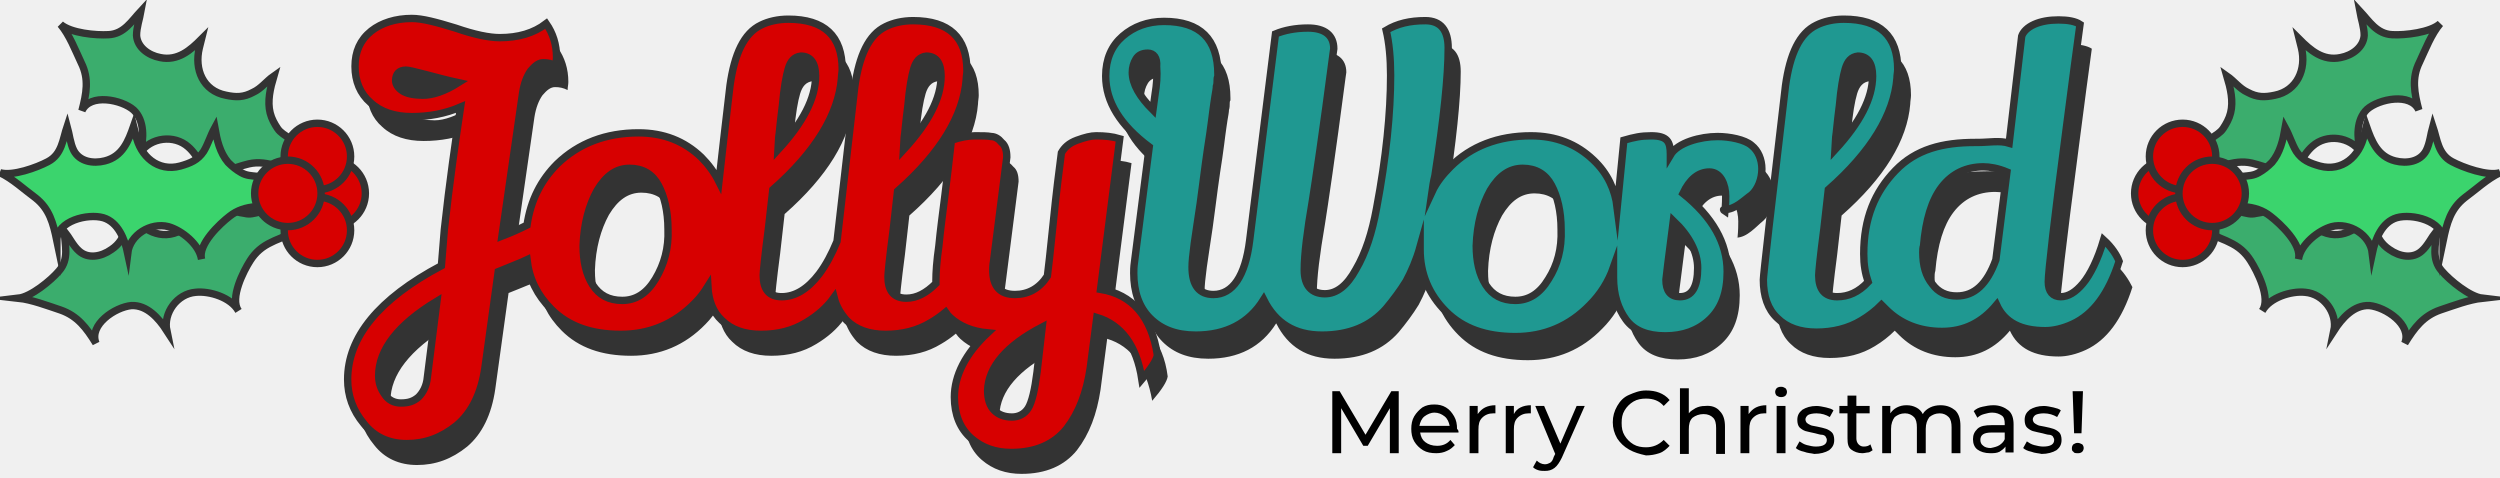
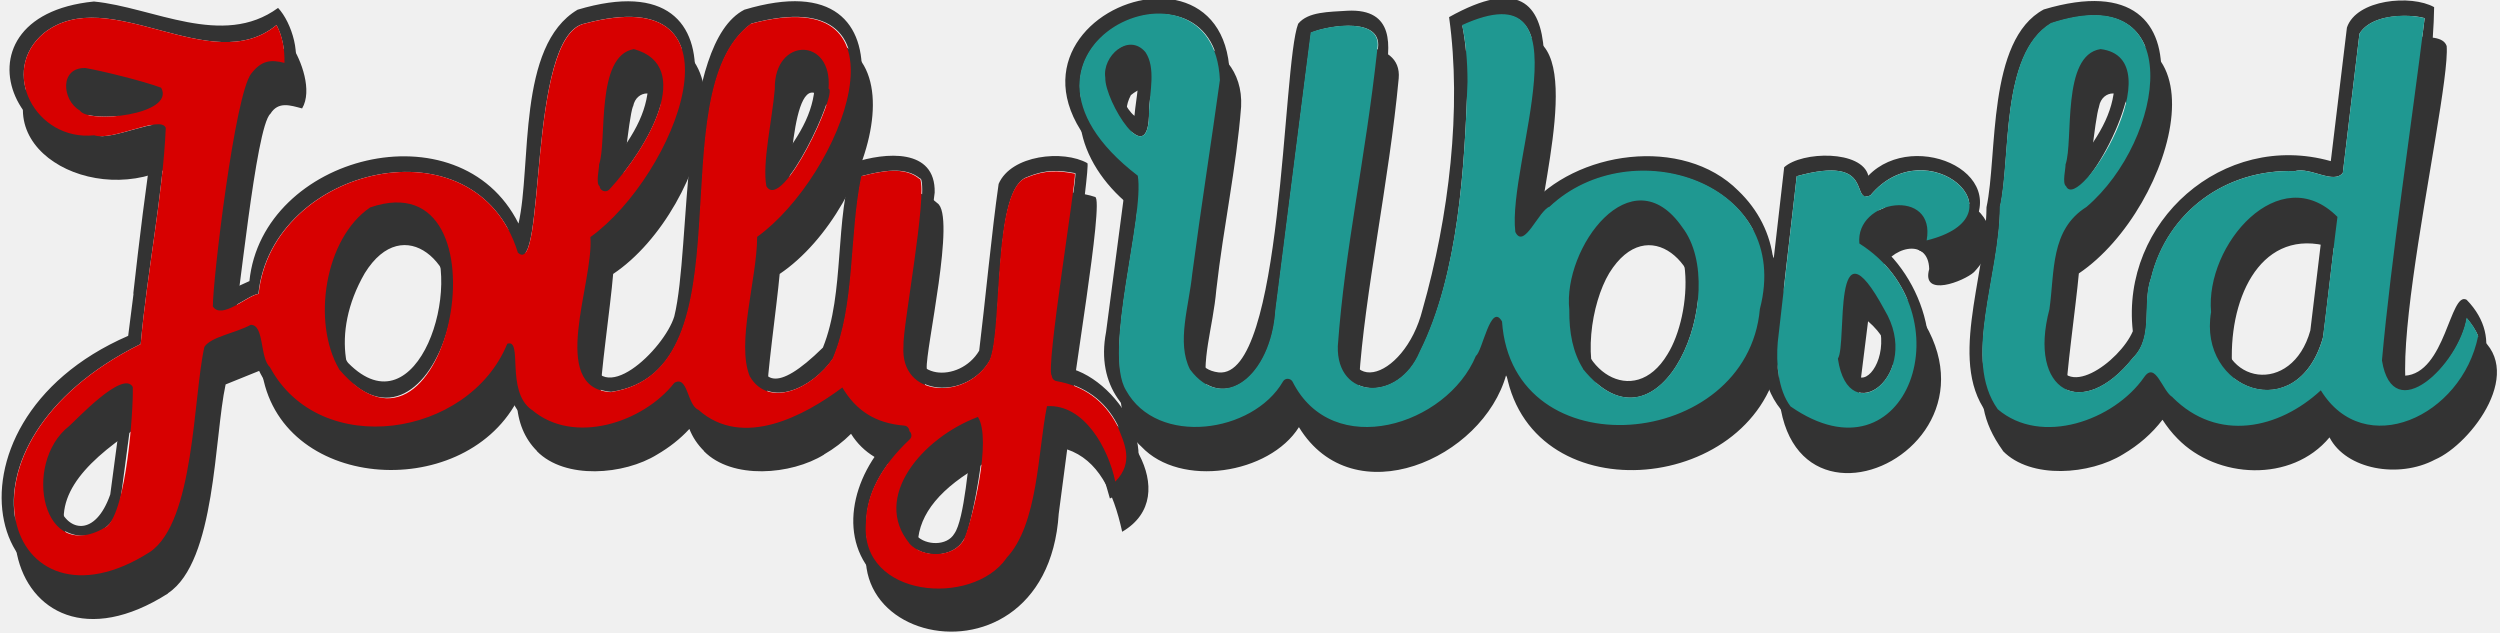
- <svg xmlns="http://www.w3.org/2000/svg" version="1.1" id="Layer_1" x="0" y="0" viewBox="0 0 338.7 64.7" style="enable-background:new 0 0 338.7 64.7" xml:space="preserve">
-   <style>.st0{fill:#333}.st1{fill:#d70000}.st1,.st3,.st4{stroke:#333;stroke-miterlimit:10}.st3{fill:#3bad6d}.st4{fill:#3bd46d}</style>
-   <path class="st0" d="m150.7 42.5 2.6-20.4c-1-.3-2-.4-3.2-.4-.7 0-1.5.2-2.6.6-1.1.4-1.7 1-2.1 1.7-.3 2.3-.7 5.4-1.1 9.4-.4 4-.7 6.5-.8 7.3-1.1 1.7-2.6 2.5-4.4 2.5-2 0-3-1.1-3-3.3 0-.2 0-.6.1-1.2l1.8-14.1c0-.9-.2-1.6-.7-2-.4-.5-.9-.8-1.4-.8-.5-.1-1.2-.1-2.2-.1-1 0-2 .2-3.2.6-.3 2.7-.6 5.2-.9 7.6-.3 2.4-.6 4.6-.8 6.7-.3 2.1-.4 3.6-.4 4.7v.4c-1.3 1.3-2.6 2-4 2-1.7 0-2.5-1-2.5-2.9 0-.4.2-2.5.7-6.3.2-1.7.4-3.5.6-5.3 5.8-5.1 8.9-10.2 9.3-15.1 0-.4.1-.8.1-1.2 0-4.5-2.4-6.8-7.3-6.8-1.4 0-2.7.3-3.7.8-2.3 1.1-3.6 3.9-4.2 8.2-1.1 9.5-1.9 16.5-2.4 20.9-.7 1.7-1.5 3.2-2.4 4.4-1.6 2.1-3.3 3.1-5.1 3.1-1.7 0-2.5-1-2.5-2.9 0-.4.2-2.5.7-6.3.2-1.7.4-3.5.6-5.3 5.8-5.1 8.9-10.2 9.3-15.1 0-.4.1-.8.1-1.2 0-4.5-2.4-6.8-7.3-6.8-1.4 0-2.7.3-3.7.8-2.3 1.1-3.6 3.9-4.2 8.2-.6 5.1-1.1 9.4-1.5 13-.6-1.2-1.4-2.3-2.4-3.3-2.3-2.2-5.1-3.3-8.5-3.3-4.4 0-8.1 1.4-11 4.2-2.2 2.2-3.6 4.9-4.1 8.3-1 .5-2.1 1-3.4 1.5l2.8-19.4c.2-1.3.6-2.3 1.1-3 .6-.7 1.1-1.1 1.7-1.1.6 0 1.1.1 1.7.4 0-.4.1-.7.1-1.1 0-1.8-.5-3.3-1.4-4.6-1.7 1.3-3.8 1.9-6.3 1.9-1.4 0-3.4-.4-6-1.3-2.6-.8-4.5-1.3-5.9-1.3-2.2 0-4.1.6-5.5 1.7-1.5 1.2-2.2 2.8-2.2 4.8s.7 3.7 2.1 4.9c1.4 1.3 3.3 1.9 5.6 1.9s4.5-.4 6.6-1.3c-.7 4.7-1.5 10.2-2.2 16.6l-.6 4.5c-8.5 4.5-12.7 9.7-12.7 15.4 0 2.2.7 4.2 2.2 6 1.4 1.8 3.4 2.7 5.8 2.7 2.5 0 4.7-.8 6.8-2.5 2-1.7 3.3-4.3 3.8-7.8l1.8-13c.7-.3 1.8-.7 3.2-1.3.2-.1.5-.2.7-.3.3 2.6 1.4 4.8 3.3 6.7 2.3 2.3 5.4 3.4 9.4 3.4 3.9 0 7.3-1.4 10.1-4.3.7-.7 1.2-1.4 1.7-2.2.1 1.9.7 3.5 1.9 4.6 1.3 1.3 3.1 1.9 5.3 1.9 2.3 0 4.3-.5 6.1-1.6 1.5-.9 2.8-2 3.8-3.4.3 1.2.9 2.2 1.7 3.1 1.3 1.3 3.1 1.9 5.3 1.9 2.3 0 4.3-.5 6.1-1.6.7-.4 1.4-.9 2-1.4.2.3.4.5.6.7 1.3 1.2 3 1.9 5.1 2.1-3 2.8-4.5 5.8-4.5 8.7 0 2.4.8 4.3 2.3 5.6 1.5 1.3 3.3 1.9 5.4 1.9 3.3 0 5.8-1.1 7.5-3.2 1.7-2.2 2.7-4.9 3.2-8.2l.9-6.9c3.3 1 5.3 3.8 6.1 8.4 1.3-1.5 2-2.6 2.1-3.3-.6-4.8-3.2-7.7-7.5-8.5zM124.1 22c.1-.6.2-2 .5-4.3.2-2.3.5-4 .8-5 .3-1 .8-1.6 1.7-1.7 1.3 0 2 .9 2 2.7 0 3-1.7 6.3-5.1 10l.1-1.7zm-17 0c.1-.6.2-2 .5-4.3.2-2.3.5-4 .8-5s.8-1.6 1.7-1.7c1.3 0 2 .9 2 2.7 0 3-1.7 6.3-5.1 10l.1-1.7zm-48.2-5.7c-1.2 0-2.2-.2-2.8-.6-.6-.4-.9-.9-.9-1.4 0-.9.5-1.4 1.4-1.4.3 0 1.2.2 2.7.6 1.5.4 3 .8 4.4 1.1-1.9 1.1-3.5 1.7-4.8 1.7zm.6 38.2c-.1 1.2-.6 2.1-1.2 2.7-.7.6-1.4.8-2.4.8-.9 0-1.7-.4-2.2-1.2-.5-.7-.8-1.5-.8-2.5 0-3.5 2.6-6.9 7.9-10.1l-1.3 10.3zm30.9-13.4c-1.2 2-2.7 2.9-4.5 2.9s-3.1-.7-4-2.1c-.9-1.4-1.3-3.2-1.3-5.3.1-3 .8-5.5 1.9-7.5 1.2-2 2.6-3 4.4-3 1.8 0 3.1.8 3.9 2.3.8 1.5 1.3 3.5 1.3 6 .1 2.5-.5 4.8-1.7 6.7zm51.7 12.6c-.3 2.4-.7 4.1-1.2 4.9-.5.8-1.3 1.2-2.2 1.2-1 0-1.8-.3-2.4-.9-.6-.6-.9-1.5-.9-2.7.1-3.2 2.6-6.1 7.4-8.6l-.7 6.1z" />
-   <path class="st0" d="M235.2 32.2c1.5 0 2.7-1.5 3.7-2.3.9-.8 1.4-2.4 1.4-3.6 0-1.3-.5-2.5-1.4-3.3-.9-.8-3-1.3-4.6-1.3-2.3 0-5.4.7-6.4 2.5v-.1c0-1.7-.4-2.5-2.6-2.5-1.4 0-2.3.2-3.7.6l-.9 9.1c-.3-2.4-1.3-4.6-3.2-6.4-2.3-2.2-5.1-3.3-8.4-3.3-4.4 0-8.1 1.4-10.9 4.2-1 1-1.9 2.1-2.5 3.4.1-.7.2-1.4.4-2.2 1.2-7.8 1.8-13.5 1.8-17.3 0-2.4-1-3.7-3.1-3.7s-3.8.4-5.3 1.3c.4 1.7.6 3.8.6 6.1 0 5.1-.6 11.1-1.9 18-.6 3.3-1.5 6.1-2.8 8.3-1.2 2.2-2.6 3.3-4.2 3.3-1.8 0-2.8-1.1-2.8-3.2 0-2.2.4-5.3 1.1-9.4.4-2.5 1.4-9.2 2.8-19.9l.1-.7c0-1.8-1.2-2.8-3.5-2.8-1.7 0-3.2.3-4.4.8l-3.5 28c-.6 4.8-2.3 7.3-4.9 7.3-1.9 0-2.9-1.2-2.9-3.7 0-.7.1-1.7.3-3.2.2-1.5.5-3.3.8-5.4s.5-3.9.7-5.3c.2-1.5.4-2.8.6-4.1.2-1.3.3-2.3.4-3 .1-.8.2-1.4.3-2.1.1-.6.2-1.1.2-1.4.1-.3.1-.6.1-.8 0-.2 0-.4.1-.5v-.3c0-4.8-2.4-7.2-7.3-7.2-2.2 0-4.1.7-5.6 2s-2.3 3.1-2.3 5.4c0 3.5 2 6.7 5.9 9.6l-2 15.6c-.1.7-.1 1.2-.1 1.5 0 2.5.7 4.6 2.2 6.1 1.5 1.5 3.5 2.3 6.2 2.3 4.1 0 7.2-1.6 9.2-4.8 1.6 3.2 4.2 4.8 7.9 4.8s6.6-1.2 8.7-3.6c1-1.2 1.9-2.4 2.7-3.7.7-1.3 1.4-2.9 1.9-4.7v.4c0 3.3 1.2 6.1 3.5 8.4 2.3 2.3 5.4 3.4 9.4 3.4 3.9 0 7.3-1.4 10.1-4.3 1.4-1.4 2.5-3.1 3.2-5.1v1.4c0 2.3.6 4.2 1.7 5.7s2.9 2.2 5.3 2.2 4.4-.7 6-2.2c1.6-1.5 2.4-3.6 2.4-6.5 0-3.9-2-7.4-6-10.6.9-1.9 2.1-2.9 3.6-2.9s2.2 1.9 2.2 3.5c0 .4 0 1.2-.1 2.2h-.2zM158.1 16l-.3 2.2c-1.8-1.8-2.8-3.5-2.8-5.1 0-.7.2-1.3.5-1.8s.8-.8 1.6-.8 1.3.6 1.2 1.8c.1 1.3 0 2.5-.2 3.7zm53.3 25.2c-1.2 2-2.7 2.9-4.5 2.9s-3.1-.7-4-2.1c-.9-1.4-1.3-3.2-1.3-5.3.1-3 .8-5.5 1.9-7.5 1.2-2 2.6-3 4.4-3 1.8 0 3.1.8 3.9 2.3.8 1.5 1.3 3.5 1.3 6 .1 2.5-.5 4.7-1.7 6.7zm20.2-1.6c0 2.6-.8 3.9-2.4 3.9-1.3 0-1.9-.8-1.9-2.3 0 0 .3-2.7 1-8 2.2 2.1 3.3 4.3 3.3 6.4zm55-3.8c-.8 2.7-1.8 4.7-2.8 5.9-1 1.2-2 1.8-3 1.8-1.1 0-1.7-.7-1.7-2s.8-8.4 2.5-21.3c.8-6.2 1.4-10.7 1.8-13.6-.6-.4-1.6-.6-2.8-.6-1.3 0-2.4.2-3.3.6-.9.4-1.5 1-1.7 1.6L274 23.1c-1.3-.4-2.7.1-4.3.1h-.3c-4.4 0-8 .7-10.8 3.5-2.8 2.9-4.3 6.3-4.3 11.2 0 1.5.2 2.6.6 3.8-1.3 1.4-2.7 2-4.2 2-1.7 0-2.5-1-2.5-2.9 0-.4.2-2.5.7-6.3.2-1.7.4-3.5.6-5.3 5.8-5.1 8.9-10.2 9.3-15.1 0-.4.1-.8.1-1.2 0-4.5-2.4-6.8-7.3-6.8-1.4 0-2.7.3-3.7.8-2.3 1.1-3.6 3.9-4.2 8.2-2 16.9-3 25.7-3 26.3 0 2.2.6 4 1.9 5.2 1.3 1.3 3.1 1.9 5.3 1.9 2.3 0 4.3-.5 6.1-1.6 1-.6 1.9-1.3 2.7-2.1l.6.6c2 2 4.6 3 7.6 3s5.4-1.2 7.4-3.6c1.1 2.4 3.3 3.5 6.6 3.5 1.1 0 2.4-.3 3.7-.9 2.8-1.3 4.9-4.1 6.3-8.5-.5-1-1.2-2.1-2.3-3.1zM250.3 22c.1-.6.2-2 .5-4.3.2-2.3.5-4 .8-5 .3-1 .8-1.6 1.7-1.7 1.3 0 2 .9 2 2.7 0 3-1.7 6.3-5.1 10l.1-1.7zM272 38.6c-1.2 3.3-2.9 4.9-5.3 4.9-1.4 0-2.5-.5-3.3-1.6-.9-1.1-1.3-2.5-1.3-4.3 0-.3 0-.6.1-.9.3-3.5 1.1-6.2 2.5-8 1.4-1.8 3.3-2.7 5.6-2.7.9 0 2 .2 3.2.7L272 38.6z" />
-   <path class="st1" d="m149.1 39.2 2.6-20.4c-1-.3-2-.4-3.2-.4-.7 0-1.5.2-2.6.6-1.1.4-1.7 1-2.1 1.7-.3 2.3-.7 5.4-1.1 9.4-.4 4-.7 6.5-.8 7.3-1.1 1.7-2.6 2.5-4.4 2.5-2 0-3-1.1-3-3.3 0-.2 0-.6.1-1.2l1.8-14.1c0-.9-.2-1.6-.7-2-.4-.5-.9-.8-1.4-.8-.5-.1-1.2-.1-2.2-.1-1 0-2 .2-3.2.6-.3 2.7-.6 5.2-.9 7.6-.3 2.4-.6 4.6-.8 6.7-.3 2.1-.4 3.6-.4 4.7v.4c-1.3 1.3-2.6 2-4 2-1.7 0-2.5-1-2.5-2.9 0-.4.2-2.5.7-6.3.2-1.7.4-3.5.6-5.3 5.8-5.1 8.9-10.2 9.3-15.1 0-.4.1-.8.1-1.2 0-4.5-2.4-6.8-7.3-6.8-1.4 0-2.7.3-3.7.8-2.3 1.1-3.6 3.9-4.2 8.2-1.1 9.5-1.9 16.5-2.4 20.9-.7 1.7-1.5 3.2-2.4 4.4-1.6 2.1-3.3 3.1-5.1 3.1-1.7 0-2.5-1-2.5-2.9 0-.4.2-2.5.7-6.3.2-1.7.4-3.5.6-5.3 5.8-5.1 8.9-10.2 9.3-15.1 0-.4.1-.8.1-1.2 0-4.5-2.4-6.8-7.3-6.8-1.4 0-2.7.3-3.7.8-2.3 1.1-3.6 3.9-4.2 8.2-.6 5.1-1.1 9.4-1.5 13-.6-1.2-1.4-2.3-2.4-3.3-2.3-2.2-5.1-3.3-8.5-3.3-4.4 0-8.1 1.4-11 4.2-2.2 2.2-3.6 4.9-4.1 8.3-1 .5-2.1 1-3.4 1.5l2.8-19.4c.2-1.3.6-2.3 1.1-3 .6-.7 1.1-1.1 1.7-1.1.6 0 1.1.1 1.7.4 0-.4.1-.7.1-1.1 0-1.8-.5-3.3-1.4-4.6-1.7 1.3-3.8 1.9-6.3 1.9-1.4 0-3.4-.4-6-1.3-2.6-.8-4.5-1.3-5.9-1.3-2.2 0-4.1.6-5.5 1.7C48.8 5.4 48.1 7 48.1 9s.7 3.7 2.1 4.9c1.4 1.3 3.3 1.9 5.6 1.9s4.5-.4 6.6-1.3c-.7 4.7-1.5 10.2-2.2 16.6l-.4 4.9c-8.5 4.5-12.7 9.7-12.7 15.4 0 2.2.7 4.2 2.2 6 1.4 1.8 3.4 2.7 5.8 2.7 2.5 0 4.7-.8 6.8-2.5 2-1.7 3.3-4.3 3.8-7.8l1.8-13c.7-.3 1.8-.7 3.2-1.3.2-.1.5-.2.7-.3.3 2.6 1.4 4.8 3.3 6.7 2.3 2.3 5.4 3.4 9.4 3.4 3.9 0 7.3-1.4 10.1-4.3.7-.7 1.2-1.4 1.7-2.2.1 1.9.7 3.5 1.9 4.6 1.3 1.3 3.1 1.9 5.3 1.9 2.3 0 4.3-.5 6.1-1.6 1.5-.9 2.8-2 3.8-3.4.3 1.2.9 2.2 1.7 3.1 1.3 1.3 3.1 1.9 5.3 1.9s4.3-.5 6.1-1.6c.7-.4 1.4-.9 2-1.4.2.3.4.5.6.7 1.3 1.2 3 1.9 5.1 2.1-3 2.8-4.5 5.8-4.5 8.7 0 2.4.8 4.3 2.3 5.6 1.5 1.3 3.3 1.9 5.4 1.9 3.3 0 5.8-1.1 7.5-3.2 1.7-2.2 2.7-4.9 3.2-8.2l.9-6.9c3.3 1 5.4 3.8 6.1 8.4 1.3-1.5 2-2.6 2.1-3.3-.8-5.2-3.4-8.2-7.7-8.9zm-26.6-20.6c.1-.6.2-2 .5-4.3.2-2.3.5-4 .8-5 .3-1 .8-1.6 1.7-1.7 1.3 0 2 .9 2 2.7 0 3-1.7 6.3-5.1 10l.1-1.7zm-17 0c.1-.6.2-2 .5-4.3.2-2.3.5-4 .8-5s.8-1.6 1.7-1.7c1.3 0 2 .9 2 2.7 0 3-1.7 6.3-5.1 10l.1-1.7zm-48.2-5.7c-1.2 0-2.2-.2-2.8-.6-.6-.4-.9-.9-.9-1.4 0-.9.5-1.4 1.4-1.4.3 0 1.2.2 2.7.6 1.5.4 3 .8 4.4 1.1-1.9 1.2-3.5 1.7-4.8 1.7zm.6 38.2c-.1 1.2-.6 2.1-1.2 2.7-.7.6-1.4.8-2.4.8-.9 0-1.7-.4-2.2-1.2-.5-.7-.8-1.5-.8-2.5 0-3.5 2.6-6.9 7.9-10.1l-1.3 10.3zm30.9-13.3c-1.2 2-2.7 2.9-4.5 2.9s-3.1-.7-4-2.1c-.9-1.4-1.3-3.2-1.3-5.3.1-3 .8-5.5 1.9-7.5 1.2-2 2.6-3 4.4-3 1.8 0 3.1.8 3.9 2.3.8 1.5 1.3 3.5 1.3 6 .1 2.5-.5 4.7-1.7 6.7zm51.7 12.6c-.3 2.4-.7 4.1-1.2 4.9-.5.8-1.3 1.2-2.2 1.2-1 0-1.8-.3-2.4-.9-.6-.6-.9-1.5-.9-2.7.1-3.2 2.6-6.1 7.4-8.6l-.7 6.1z" />
-   <path d="M233.6 28.4c1.5 0 2.7-1.3 3.7-2 .9-.8 1.4-2.2 1.4-3.5 0-1.3-.5-2.5-1.4-3.2-.9-.8-3-1.2-4.6-1.2-2.3 0-5.4.8-6.4 2.5v-.1c0-1.7-.4-2.5-2.6-2.5-1.4 0-2.3.2-3.7.6l-.9 9.1c-.3-2.4-1.3-4.6-3.2-6.4-2.3-2.2-5.1-3.3-8.5-3.3-4.4 0-8.1 1.4-10.9 4.2-1 1-1.9 2.1-2.5 3.4.1-.7.2-1.4.4-2.2 1.2-7.7 1.8-13.5 1.8-17.3 0-2.4-1-3.7-3.1-3.7s-3.8.4-5.3 1.3c.4 1.7.6 3.8.6 6.1 0 5.1-.6 11.1-1.9 18-.6 3.3-1.5 6.1-2.8 8.3-1.2 2.2-2.6 3.3-4.2 3.3-1.8 0-2.8-1.1-2.8-3.2 0-2.2.4-5.3 1.1-9.4.4-2.5 1.4-9.2 2.8-19.9l.1-.7c0-1.8-1.2-2.8-3.5-2.8-1.7 0-3.2.3-4.4.8l-3.5 28c-.6 4.8-2.3 7.3-4.9 7.3-1.9 0-2.9-1.2-2.9-3.7 0-.7.1-1.7.3-3.2.2-1.5.5-3.3.8-5.4.3-2.1.5-3.9.7-5.3.2-1.5.4-2.8.6-4.1.2-1.3.3-2.3.4-3 .1-.8.2-1.4.3-2.1.1-.6.2-1.1.2-1.4.1-.3.1-.6.1-.8 0-.2 0-.4.1-.5v-.3c0-4.8-2.4-7.2-7.3-7.2-2.2 0-4.1.7-5.6 2s-2.3 3.1-2.3 5.4c0 3.5 2 6.7 5.9 9.6l-2 15.6c-.1.7-.1 1.2-.1 1.5 0 2.5.7 4.6 2.2 6.1 1.5 1.5 3.5 2.3 6.2 2.3 4.1 0 7.2-1.6 9.2-4.8 1.6 3.2 4.2 4.8 7.9 4.8s6.6-1.2 8.7-3.6c1-1.2 1.9-2.4 2.7-3.7.7-1.3 1.4-2.9 1.9-4.7v.4c0 3.3 1.2 6.1 3.5 8.4 2.3 2.3 5.4 3.4 9.4 3.4 3.9 0 7.3-1.4 10.1-4.3 1.4-1.4 2.5-3.1 3.2-5.1v1.4c0 2.3.6 4.2 1.7 5.7s2.9 2.2 5.3 2.2 4.4-.7 6-2.2c1.6-1.5 2.4-3.6 2.4-6.5 0-3.9-2-7.4-6-10.6.9-1.9 2.1-2.9 3.6-2.9s2.2 1.7 2.2 3.3c0 .4 0 1-.1 2-.3-.2-.2-.2-.1-.2zm-77.1-15.7-.3 2.2c-1.8-1.8-2.8-3.5-2.8-5.1 0-.7.2-1.3.5-1.8s.8-.8 1.6-.8 1.3.6 1.2 1.8c.1 1.3 0 2.5-.2 3.7zm53.3 25.1c-1.2 2-2.7 2.9-4.5 2.9-1.8 0-3.1-.7-4-2.1-.9-1.4-1.3-3.2-1.3-5.3.1-3 .8-5.5 1.9-7.5 1.2-2 2.6-3 4.4-3 1.8 0 3.1.8 3.9 2.3.8 1.5 1.3 3.5 1.3 6 .1 2.6-.5 4.8-1.7 6.7zm20.2-1.5c0 2.6-.8 3.9-2.4 3.9-1.3 0-1.9-.8-1.9-2.3 0 0 .3-2.7 1-8 2.2 2.1 3.3 4.3 3.3 6.4zm55-3.8c-.8 2.7-1.8 4.7-2.8 5.9-1 1.2-2 1.8-3 1.8-1.1 0-1.7-.7-1.7-2s.8-8.4 2.5-21.3c.8-6.2 1.4-10.7 1.8-13.6-.6-.4-1.6-.6-2.9-.6-1.3 0-2.4.2-3.3.6-.9.4-1.5 1-1.7 1.6l-1.7 14.5c-1.3-.4-2.7-.1-4.3-.1h-.3c-4.4 0-8 .9-10.8 3.8-2.8 2.9-4.3 6.5-4.3 11.3 0 1.5.2 2.6.6 3.8-1.3 1.4-2.7 2-4.2 2-1.7 0-2.5-1-2.5-2.9 0-.4.2-2.5.7-6.3.2-1.7.4-3.5.6-5.3 5.8-5.1 8.9-10.2 9.3-15.1 0-.4.1-.8.1-1.2 0-4.5-2.4-6.8-7.3-6.8-1.4 0-2.7.3-3.7.8-2.3 1.1-3.6 3.9-4.2 8.2-2 16.9-3 25.7-3 26.3 0 2.2.6 4 1.9 5.2 1.3 1.3 3.1 1.9 5.3 1.9s4.3-.5 6.1-1.6c1-.6 1.9-1.3 2.7-2.1l.6.6c2 2 4.6 3 7.6 3s5.4-1.2 7.4-3.6c1.1 2.4 3.3 3.5 6.6 3.5 1.1 0 2.4-.3 3.7-.9 2.8-1.3 4.9-4.1 6.3-8.5-.3-.8-1-1.9-2.1-2.9zm-36.3-13.9c.1-.6.2-2 .5-4.3.2-2.3.5-4 .8-5 .3-1 .8-1.6 1.7-1.7 1.3 0 2 .9 2 2.7 0 3-1.7 6.3-5.1 10l.1-1.7zm21.7 16.6c-1.2 3.3-2.9 4.9-5.3 4.9-1.4 0-2.5-.5-3.3-1.6-.9-1.1-1.3-2.5-1.3-4.3 0-.3 0-.6.1-.9.3-3.5 1.1-6.2 2.5-8 1.4-1.8 3.3-2.7 5.6-2.7.9 0 2 .2 3.2.7l-1.5 11.9z" style="fill:#1f9891;stroke:#333;stroke-miterlimit:10" />
-   <path class="st3" d="M35.3 28.7c-.9.2-1.4.4-2.2.2-.8-.1-1.4-.3-2.2-.7-1.5-.8-2.4-2.3-3.3-3.8-.2 1.2 0 2.4-.3 3.5-.4 1.4-1.1 2.2-2.3 3-2.5 1.8-5.5.7-7.1-1.9-.2-.4-.4-.7-.7-1 .1 2.1 0 4.4-2.1 5.8-1.4 1-3.2 1.3-4.4.2-.8-.7-1.3-1.8-2-2.7.1 1.9.7 3.8-.7 5.4-1.1 1.3-3.8 3.5-5.5 3.7 1.8.2 3.9 1 5.7 1.6 2.3.8 3.5 2.4 4.8 4.5-1-2.5 2.6-4.9 4.8-5.1 2.1-.1 3.7 1.7 4.8 3.4-.5-2.4 1.4-5 3.9-5.2 1.9-.2 4.8.7 5.8 2.5-1.2-1.7.7-5.4 1.6-6.8.7-1.1 1.6-1.9 2.9-2.5 1.1-.6 2.8-.8 2.7-2.4-.1-2.2-2.3-2.4-3.9-1.7" />
-   <path class="st3" d="M39.3 18.8c-.7-.5-1.3-.8-1.7-1.4-.4-.6-.8-1.3-1-2.1-.4-1.6 0-3.3.5-5-1 .7-1.7 1.7-2.8 2.2-1.3.7-2.3.7-3.7.4-3.1-.6-4.3-3.5-3.6-6.4l.3-1.2c-1.5 1.5-3.2 3-5.6 2.5-1.6-.3-3.1-1.4-3.2-3 0-1.1.4-2.2.6-3.3-1.3 1.4-2.3 3.1-4.4 3.2-1.7.1-5.1-.2-6.5-1.4 1.2 1.4 2 3.5 2.8 5.2 1.1 2.2.7 4.2.1 6.5 1.1-2.4 5.4-1.5 7-.1 1.5 1.4 1.4 3.9.9 5.8 1.4-2.1 4.6-2.5 6.5-.8 1.4 1.2 2.8 4 2.2 5.9.4-2 4.4-3.2 6-3.6 1.3-.3 2.5-.1 3.8.3 1.2.4 2.5 1.5 3.6.3 1.5-1.6.2-3.3-1.4-4" />
-   <circle class="st1" cx="45" cy="26.2" r="4.5" />
-   <circle class="st1" cx="43" cy="21.2" r="4.5" />
-   <circle class="st1" cx="43" cy="31.2" r="4.5" />
-   <path class="st4" d="M34.9 23.9c-.9-.1-1.5-.1-2.2-.5-.7-.4-1.2-.8-1.8-1.4-1.1-1.3-1.5-3-1.8-4.7-.6 1.1-.9 2.2-1.5 3.2-.8 1.2-1.8 1.6-3.2 2-3 .8-5.4-1.3-6-4.2l-.3-1.2c-.7 2-1.5 4.1-3.9 4.7-1.6.4-3.4.1-4.2-1.4-.5-1-.6-2.2-.9-3.3-.6 1.8-.7 3.8-2.6 4.8-1.5.8-4.8 2-6.5 1.5 1.7.8 3.3 2.3 4.8 3.4 1.9 1.5 2.4 3.4 2.9 5.8 0-2.7 4.2-3.7 6.3-3.1 2 .6 2.9 2.9 3.3 4.8.3-2.5 3.1-4.2 5.5-3.6 1.8.5 4.2 2.4 4.5 4.4-.5-2 2.5-4.8 3.8-5.8 1-.8 2.2-1.2 3.6-1.3 1.3-.1 2.9.2 3.3-1.3.6-2.1-1.3-3-3-2.9" />
-   <circle class="st1" cx="39" cy="26.2" r="4.5" />
-   <g>
-     <path class="st3" d="M303.5 28.7c.9.2 1.4.4 2.2.2.8-.1 1.4-.3 2.2-.7 1.5-.8 2.4-2.3 3.3-3.8.2 1.2 0 2.4.3 3.5.4 1.4 1.1 2.2 2.3 3 2.5 1.8 5.5.7 7.1-1.9.2-.4.4-.7.7-1-.1 2.1 0 4.4 2.1 5.8 1.4 1 3.2 1.3 4.4.2.8-.7 1.3-1.8 2-2.7-.1 1.9-.7 3.8.7 5.4 1.1 1.3 3.8 3.5 5.5 3.7-1.8.2-3.9 1-5.7 1.6-2.3.8-3.5 2.4-4.8 4.5 1-2.5-2.6-4.9-4.8-5.1-2.1-.1-3.7 1.7-4.8 3.4.5-2.4-1.4-5-3.9-5.2-1.9-.2-4.8.7-5.8 2.5 1.2-1.7-.7-5.4-1.6-6.8-.7-1.1-1.6-1.9-2.9-2.5-1.1-.6-2.8-.8-2.7-2.4.1-2.2 2.3-2.4 3.9-1.7" />
-     <path class="st3" d="M299.5 18.8c.7-.5 1.3-.8 1.7-1.4.4-.6.8-1.3 1-2.1.4-1.6 0-3.3-.5-5 1 .7 1.7 1.7 2.8 2.2 1.3.7 2.3.7 3.7.4 3-.6 4.3-3.5 3.6-6.4l-.3-1.2c1.5 1.5 3.2 3 5.6 2.5 1.6-.3 3.1-1.4 3.2-3 0-1.1-.4-2.2-.6-3.3 1.3 1.4 2.3 3.1 4.4 3.2 1.7.1 5.2-.3 6.5-1.5-1.2 1.4-2 3.5-2.8 5.2-1.1 2.2-.7 4.2-.1 6.5-1.1-2.4-5.4-1.5-7-.1-1.5 1.4-1.4 3.9-.9 5.8-1.4-2.1-4.6-2.5-6.5-.8-1.4 1.2-2.8 4-2.2 5.9-.4-2-4.4-3.2-6-3.6-1.3-.3-2.5-.1-3.8.3-1.2.4-2.5 1.5-3.6.3-1.5-1.6-.2-3.3 1.4-4" />
-     <circle class="st1" cx="293.7" cy="26.2" r="4.5" />
-     <circle class="st1" cx="295.7" cy="21.2" r="4.5" />
-     <circle class="st1" cx="295.7" cy="31.2" r="4.5" />
-     <path class="st4" d="M303.8 23.9c.9-.1 1.5-.1 2.2-.5.7-.4 1.2-.8 1.8-1.4 1.1-1.3 1.5-3 1.8-4.7.6 1.1.9 2.2 1.5 3.2.8 1.2 1.8 1.6 3.2 2 3 .8 5.4-1.3 6-4.2l.3-1.2c.7 2 1.5 4.1 3.9 4.7 1.6.4 3.4.1 4.2-1.4.5-1 .6-2.2.9-3.3.6 1.8.7 3.8 2.6 4.8 1.5.8 4.8 2 6.5 1.5-1.7.8-3.3 2.3-4.8 3.4-1.9 1.5-2.4 3.4-2.9 5.8 0-2.7-4.2-3.7-6.3-3.1-2 .6-2.9 2.9-3.3 4.8-.3-2.5-3.1-4.2-5.5-3.6-1.8.5-4.2 2.4-4.5 4.4.5-2-2.5-4.8-3.8-5.8-1-.8-2.2-1.2-3.6-1.3-1.3-.1-2.9.2-3.3-1.3-.6-2.1 1.3-3 3-2.9" />
-     <circle class="st1" cx="299.7" cy="26.2" r="4.5" />
+ <svg xmlns="http://www.w3.org/2000/svg" version="1.1" id="Layer_1" x="0" y="0" viewBox="0 0 359.1 90.8" style="enable-background:new 0 0 359.1 90.8" xml:space="preserve">
+   <style>.st0{fill:#333}</style>
+   <g transform="translate(-59.85 -84.95) scale(.36742)">
+     <path class="st0" d="M393.5 248.9c-24.3 15.6-17.3 60.1-23.1 85.1-21.5-47.7-100-29.3-105 20.9-3.4 1.6-7.2 3.3-11.4 5.1 2.2-8.1 8.8-79.3 14.6-84.3 3.1-5 7.8-3.3 12.4-2.1 4.1-6.9-.2-18.8-4.3-24.9-33.5 20.9-65.1-17.4-95.1 4.1-29.6 32.7 14.6 59.6 46.7 44.3-4 24.7-6.8 52.1-10.2 79-80.2 34.9-52.8 127.5 10.5 87.1v-.1c18.7-12.4 18-61.1 22.5-81.6 2.9-1.2 9.2-3.7 14.1-5.7 6.5 47.2 78 52.2 99.7 12.4.4 8.1 3.1 14.5 7.9 19.3v.1c11 11.2 34.1 9.3 47 1.3 4.8-2.8 9-6.1 12.6-10 1.3 3.3 3.2 6.1 5.7 8.6v.1c11 11.2 34.1 9.3 47 1.3h-.1c4-2.3 7.5-5 10.6-8.1 4.8 7.7 12.4 11.9 22 13.6-57.1 64.6 54.2 95.5 59.2 17.6l3.3-25.1c12 4.1 18 16.2 21.5 32.2 24.6-14.4-.3-48.9-19.4-50.6-1.1-1.9 12.6-79.6 8.8-80.3-9.8-3.3-27.3-2.8-32.8 8.5-1.7 10.6-6.4 55.6-7.6 65.4-7.5 13.4-30.6 11.7-25.4-6.8-.6-7.1 11.6-60 4.1-64.7-7.3-6.9-19.3-4.8-28.7-1.3-3.1 19.1-4.8 38.9-7.3 57.2h-.1c-1 5.8.3 10.5-3.6 14.4-5.5 9.1-24 19.1-26.7 4.1-.5-5 3.7-34.3 4.8-46.7 38-25.6 61.6-109.8-8.8-89.3h.1c-25.6 12.8-21.1 98.7-27.1 119.6-4 12.1-27.2 36.9-34.1 16.4-.5-5 3.8-34.3 4.8-46.7 37.9-25.3 60.9-110.2-9.1-89.4m16.8 24s0-.1.1-.1c1.3-6.8 9.7-6.7 10.9 0 1.5 12.7-4.3 23.8-16 38.2l.1-1.7v.1c.7-4.5 3.2-31.7 4.9-36.5M340.2 358c-7.7 68.6-62.5 28.2-34.7-20 15.3-24.7 37.8-3.2 34.7 20m146.2-85.2c1.4 12.7-4.3 23.8-16 38.2l.2-1.7v.1c1.4-5.3 2-58.9 15.8-36.6M211 277.4c4.5 1.2 9 2.3 13.4 3.4-22.9 14.8-41.8-12.7-13.4-3.4m-20.7 167.2h.1c-8.3-17.4 4.1-31.5 24.8-45.4l-4.9 37.3v.1c-.2 10.6-13.2 16.7-20 8m331.4-1.1c.5-11.5 9-21.7 25.5-30.9-2.8 13.7-.3 55-22.4 40.3h-.1c-2-2.2-3-5.3-3-9.4m214.9-170.7c-1.4 34.7-2.4 81.8-22.3 112.1-6.7 9.8-21.1 7.3-20.1-5 2.1-33.4 11.8-78.2 15.5-118 1.5-16-24.7-14.1-34-8.5-.8.5-13.9 109.6-14.2 110.4-.1 16.2-14.8 38.1-26.4 21.2-3-12.5 2-25.5 3.3-40.5 2.9-25.5 7.8-47.3 9.7-71.6 1.4-28.1-35-35-53.2-19.2-19.1 18.2-8.3 45.7 13.5 60.7-.2 21.4-18.4 74.5.7 91.4 15.3 16.3 50.1 10.7 61.6-7.6 21.2 34.7 72 12.5 81.1-20.7 10.7 55.5 98.9 46.4 106.9-7.6-9.9 90.8 113.4 30.5 39.1-32.2 3.8-10 19-14 19.3-1.3-3.2 11.4 13.7 4.7 17.5 1.2 22.5-23.9-20.2-42.7-37-23.1-2.5-11.4-22.6-8.6-31.7-5.2-.8.7-5 43.7-5.3 44.6 2.6-48.2-63.4-61.8-92.4-30.7-1.6 1.4-3 2.9-4.2 4.5 0-20.5 20-82.6-7.1-82.5-26.9 2-22 4.4-20.3 27.6M792 338c15.2-24.6 37.8-3.2 34.6 20.1 2.5 20.1-19.8 50.8-37 28.7-8.5-13.2-4.6-37.1 2.4-48.8m101.2 18.8c21.7 18.6 2.7 50.9-3.5 28 0-.3 1.2-9.4 3.5-28M605 268.4c0-.1.1-.1 0 0 12.8-10.4 6.6 16.7 6.3 22.7-6.5-7.5-10.5-14.9-6.3-22.7m501.6-23c-8.3 0-18.6 2.8-21.2 10.1l-6.3 52.8c-41.6-11.7-81.8 21.4-77.2 65.9-4.7 10.7-26.3 29-31.1 10.6-.5-5 3.7-34.3 4.8-46.7 38-25.6 61.6-109.8-8.8-89.3-19.4 9.6-17.6 44.8-20.7 63.5-3.7 58-16.8 72-.2 95.1v.1c10.9 11.2 34.1 9.3 47 1.3 6.1-3.6 11.3-8.1 15.4-13.5 1.7 2.6 3.6 5.1 5.9 7.4 15.4 15.8 44.6 17.3 59.4-.5 6.5 12.6 27.1 16.2 41.2 8.7 14.3-6.1 36.8-35.9 15.5-49.3-5.8 7.6-7.3 19.4-12.4 23.7h-.1c-34.7 39.4 3.4-114.5 1.6-136.1-1.3-3.8-7-3.4-12.8-3.8m-123.1 27.5v-.1c1.3-6.8 9.7-6.7 10.9 0 1.4 12.7-4.3 23.8-15.9 38.2l.1-1.7v.1c.7-4.5 3.2-31.7 4.9-36.5m51.9 97.6c-.1-26.3 13.6-52 41.1-41.9l-5.4 45.5c-6.3 24.7-36.7 23.1-35.7-3.6z" id="JollyWorldLogo_2_0_Layer1_0_FILL" />
  </g>
-   <g>
-     <path d="M188.3 61.4v-6.1l-3 5.1h-.6l-3-5.1v6.1h-1.2V53h1l3.5 5.9 3.5-5.9h1v8.4h-1.2zm9.3-2.8h-5.2c.1.6.3 1 .7 1.3.4.3.9.5 1.6.5.8 0 1.4-.3 1.8-.8l.6.7c-.3.3-.6.6-1.1.8-.4.2-.9.3-1.4.3-.7 0-1.3-.1-1.8-.4-.5-.3-.9-.7-1.2-1.2s-.4-1.1-.4-1.7c0-.6.1-1.2.4-1.7.3-.5.7-.9 1.1-1.2.5-.3 1-.4 1.6-.4.6 0 1.1.1 1.6.4.5.3.8.7 1.1 1.2.3.5.4 1.1.4 1.7.2.2.2.3.2.5zm-4.6-2.2c-.4.3-.6.8-.7 1.3h4.1c-.1-.5-.3-1-.7-1.3-.4-.3-.8-.5-1.4-.5-.4 0-.9.2-1.3.5zm8.2-1.2c.4-.2.9-.3 1.4-.3V56h-.3c-.6 0-1.1.2-1.5.6-.4.4-.5.9-.5 1.6v3.2h-1.2V55h1.1v1.1c.3-.4.6-.7 1-.9zm4.8 0c.4-.2.9-.3 1.4-.3V56h-.3c-.6 0-1.1.2-1.5.6-.4.4-.5.9-.5 1.6v3.2H204V55h1.1v1.1c.2-.4.5-.7.9-.9zm8.7-.2-3.1 7c-.3.6-.6 1.1-1 1.4-.4.3-.8.4-1.3.4-.3 0-.6 0-.9-.1-.3-.1-.5-.2-.7-.4l.5-.9c.3.3.7.5 1.1.5.3 0 .5-.1.7-.2.2-.1.4-.4.5-.8l.2-.4L208 55h1.2l2.2 5.1 2.2-5.1h1.1zm6 5.9c-.7-.4-1.2-.9-1.6-1.5-.4-.7-.6-1.4-.6-2.2s.2-1.5.6-2.2c.4-.7.9-1.2 1.6-1.5s1.4-.6 2.3-.6c.7 0 1.3.1 1.8.3s1 .5 1.4 1l-.8.8c-.6-.7-1.4-1-2.4-1-.6 0-1.2.1-1.7.4-.5.3-.9.7-1.2 1.2-.3.5-.4 1-.4 1.7s.1 1.2.4 1.7c.3.5.7.9 1.2 1.2.5.3 1.1.4 1.7.4.9 0 1.7-.3 2.4-1l.8.8c-.4.4-.8.8-1.4 1s-1.2.3-1.8.3c-.9-.2-1.6-.4-2.3-.8zm12.3-5.2c.5.5.7 1.2.7 2.1v3.7h-1.2V58c0-.6-.1-1.1-.4-1.4-.3-.3-.7-.5-1.3-.5-.6 0-1.1.2-1.5.5-.4.4-.5.9-.5 1.6v3.3h-1.2v-8.9h1.2V56c.2-.3.6-.5.9-.7.4-.2.8-.3 1.3-.3.9-.1 1.6.2 2 .7zm4.9-.5c.4-.2.9-.3 1.4-.3V56h-.3c-.6 0-1.1.2-1.5.6-.4.4-.5.9-.5 1.6v3.2h-1.2V55h1.1v1.1c.3-.4.6-.7 1-.9zm2.8-1.6c-.1-.1-.2-.3-.2-.5s.1-.4.2-.5c.1-.1.3-.2.6-.2s.4.1.6.2c.1.1.2.3.2.5s-.1.4-.2.5c-.1.1-.3.2-.6.2s-.4-.1-.6-.2zm0 1.4h1.2v6.4h-1.2V55zm3.7 6.2c-.5-.1-.9-.3-1.1-.5l.5-.9c.3.2.6.4 1 .5.4.1.8.2 1.2.2 1 0 1.5-.3 1.5-.9 0-.2-.1-.3-.2-.5-.1-.1-.3-.2-.5-.2s-.5-.1-.9-.2c-.5-.1-.9-.2-1.3-.3-.3-.1-.6-.3-.8-.5s-.3-.6-.3-1c0-.6.2-1 .7-1.4.5-.3 1.1-.5 1.9-.5.4 0 .8.1 1.3.2.4.1.8.2 1 .4l-.5.9c-.5-.3-1.1-.5-1.8-.5-.5 0-.9.1-1.1.2s-.4.4-.4.6c0 .2.1.4.2.5.1.1.3.2.5.3.2.1.5.1.9.2.5.1.9.2 1.2.3.3.1.6.3.8.5.2.2.3.6.3 1 0 .6-.2 1-.7 1.4-.5.3-1.2.5-2 .5-.4-.1-.9-.1-1.4-.3zm9.3-.2c-.2.1-.4.3-.6.3s-.5.1-.8.1c-.6 0-1.1-.2-1.5-.5-.4-.3-.5-.8-.5-1.5V56h-1.1v-1h1.1v-1.4h1.2V55h1.8v1h-1.8v3.4c0 .3.1.6.3.8.2.2.4.3.7.3.4 0 .7-.1.9-.3l.3.8zm11.2-5.4c.5.5.7 1.2.7 2.1v3.7h-1.2v-3.5c0-.6-.1-1.1-.4-1.4-.3-.3-.7-.5-1.2-.5-.6 0-1 .2-1.4.5-.3.4-.5.9-.5 1.6v3.3h-1.2v-3.5c0-.6-.1-1.1-.4-1.4-.3-.3-.7-.5-1.2-.5-.6 0-1 .2-1.4.5-.3.4-.5.9-.5 1.6v3.3H255V55h1.1v1c.2-.3.5-.6.9-.8.4-.2.8-.3 1.3-.3s.9.1 1.3.3.7.5.9.9c.2-.4.6-.7 1-.9.4-.2.9-.3 1.4-.3.9 0 1.5.3 2 .7zm7.2 0c.5.4.7 1.1.7 1.9v3.8h-1.1v-.8c-.2.3-.5.5-.8.7-.4.2-.8.2-1.3.2-.7 0-1.3-.2-1.7-.5-.4-.3-.6-.8-.6-1.4 0-.6.2-1 .6-1.4s1.1-.5 1.9-.5h1.8v-.2c0-.5-.1-.9-.4-1.1s-.7-.4-1.3-.4c-.4 0-.7.1-1.1.2s-.7.3-.9.5l-.5-.9c.3-.3.7-.5 1.2-.6.5-.1.9-.2 1.5-.2.8 0 1.5.3 2 .7zm-1.2 4.7c.3-.2.6-.5.7-.8v-.9h-1.8c-1 0-1.5.3-1.5 1 0 .3.1.6.4.8.2.2.6.3 1 .3.5-.1.9-.2 1.2-.4zm4.3.9c-.5-.1-.9-.3-1.1-.5l.5-.9c.3.2.6.4 1 .5.4.1.8.2 1.2.2 1 0 1.5-.3 1.5-.9 0-.2-.1-.3-.2-.5-.1-.1-.3-.2-.5-.2s-.5-.1-.9-.2c-.5-.1-.9-.2-1.3-.3-.3-.1-.6-.3-.8-.5s-.3-.6-.3-1c0-.6.2-1 .7-1.4.5-.3 1.1-.5 1.9-.5.4 0 .8.1 1.3.2.4.1.8.2 1 .4l-.5.9c-.5-.3-1.1-.5-1.8-.5-.5 0-.9.1-1.1.2s-.4.4-.4.6c0 .2.1.4.2.5.1.1.3.2.5.3.2.1.5.1.9.2.5.1.9.2 1.2.3.3.1.6.3.8.5.2.2.3.6.3 1 0 .6-.2 1-.7 1.4-.5.3-1.2.5-2 .5-.4-.1-.9-.1-1.4-.3zm5.7 0c-.2-.1-.2-.3-.2-.5s.1-.4.2-.5c.2-.1.3-.2.6-.2.2 0 .4.1.6.2.1.1.2.3.2.5s-.1.4-.2.5c-.1.1-.3.2-.5.2-.4 0-.6 0-.7-.2zm-.1-8.2h1.4l-.2 5.7h-1l-.2-5.7z" />
+   <g transform="translate(-59.85 -84.95) scale(.36742)">
+     <path id="JollyWorldLogo_2_0_Layer1_0_1_STROKES" d="M224.3 280.8c-8.9 4.5-17.4 6-24.4 2.3-3.9-2.2-4.1-8.3 1-8.2 4 .5 17.7 4.7 23.4 5.9zm-9.1 118.4-4.9 37.3v.1c-.2 10.7-13.2 16.8-19.9 8.1h.1m356.7-32.1c-2.8 13.7-.3 55-22.4 40.3h-.1c-2-2.1-3-5.2-3-9.4" style="fill:none;stroke:#fff;stroke-width:.735;stroke-linecap:round;stroke-linejoin:round;stroke-miterlimit:1.47" />
+   </g>
+   <g transform="translate(-59.85 -84.95) scale(.36742)">
+     <g id="JollyWorldLogo_2_0_Layer0_0_FILL">
+       <path class="st0" d="M453.9 235c-25.8 13.3-20.7 92.8-27.4 119.9-3.9 12.9-29.4 37.4-33.1 14.5.5-7.9 3.8-33 4.9-44.3 39.4-26.5 60.4-111-9.6-90.1-23.8 14.1-17.9 60.9-23.1 83.6-23.1-46.3-100.2-26.8-105.2 22.5-3.1 1.4-6.5 3-10.2 4.6 2.1-7.9 8.8-78.2 14.3-83.1 3.1-5.1 7.6-2.7 12.1-1.9 4.7-6.9.3-20.8-5-26.4-21.7 15.9-49-.3-72-2.5-60.1 6-29.5 75.5 23.3 52.8-3 19.4-5.6 40.8-7.9 61.4h.1l-2.1 16.5c-80.1 34.8-53.1 128.8 11.3 87.9h.1c18.8-12.4 18.1-61 22.6-81.6 2.8-1.2 8.5-3.5 13.2-5.4 7.5 47 77.1 51.7 99.8 13.3.7 7.4 3.3 13.4 7.9 18 11.9 11.6 34.1 9.5 47.7 1.5 4.5-2.6 8.6-5.8 12.1-9.5 1.3 3 3.1 5.7 5.4 8 11.8 11.6 34.1 9.5 47.7 1.5h-.1c3.8-2.2 7.3-4.8 10.3-7.7 1.1 1.7 2.5 3.3 4 4.8v-.3c4.6 4.5 10.4 7 16.9 8.3-16.6 16.3-21.8 41.5-5.6 56.3 14.6 13 43 9.4 53.7-5.6 12-13 13.6-39.8 16-57.8 13 5.1 16.6 16.9 20.8 31.9 25.3-12.3 2.8-48.7-18.5-51.5-.3-1.4 10.9-78.4 9.7-79.6-9.3-5.3-29.8-3.3-34.7 8.1-2.6 17.8-5.4 47.4-7.6 65.2-7.6 12.9-29.1 11.7-24.4-6.5l7-55.3c.4-17.5-19.3-15.8-31.7-11.7-7.6 22-3.3 50.8-12 72.3-37.4 36.8-22.6-19.9-20.9-42.1 39.2-26.5 60.2-111-9.8-90m-62.4 5.4c66.2-17.7 35.4 59.6 2.5 83.3 1.4 17.9-16.6 58.7 7.8 60.7 56-8.1 18.1-116.8 54.9-144 66.2-17.7 35.4 59.6 2.5 83.3-.2 16.7-8.2 41.5-2.9 54.5 7.3 12.6 24.1 5 32.4-6.9 8.9-21.1 6.4-48 11.2-71.3 7.7-2 17-3.9 22.8 1.1l.2-.1c2.9 6.6-6.9 58.4-6.5 65.3-1.4 20.5 24.9 21.3 33.7 5.5 5.2-13 .7-67.6 14.7-71.5h-.1c7.1-2.9 12.1-2.6 18.6-1.4.7 2.2-11.7 77.2-9 79 0 1 .8 1.9 1.8 2.1 10.8 2 18.7 7.7 23.6 17.1 3 7.5 6.8 14.7-.6 22.3-2.7-13.1-12.2-30.4-26.7-29.5-3.6 17.6-3.4 46.2-16 59.4v.1c-13.4 19-57 15.5-54.8-13.7.1-11.2 5.8-22.1 17.1-32.7.9-.9.8-2.3 0-3.1l-.1.1c.1-1.1-.8-2.2-2-2.2-11.5-.9-19-6-24.3-14.9-14.6 10.9-39 24.2-56.3 8.7-4.4-1.9-4.1-13.7-9.4-10.6-12.2 15.6-39.5 24.6-55.8 10.6h-.1c-10.1-6.6-3.3-32.1-10.5-24.8-14.4 36.6-73.2 43.4-91.8 8-3.9-3.7-2-16.6-7.4-16.6-6.1 3.2-15.5 4.6-18.2 8.6-4.3 19.4-3.8 68.2-21.3 80.2-55.8 35.6-83.2-41.9-3.6-81.3 2.4-27.5 8.7-58.4 9.8-84.5-1.7-5-20.9 5.3-28 2.9-22.8 2.4-37.4-25.2-19.6-40 25.4-19.9 65.2 18.1 90.9-3.1 2.3 4.4 3.2 9.5 3.1 14.8-5.2-1.3-8.9-1-13 4.2-6.2 7.7-15 80.8-15 91 3.2 5.4 13.7-4.5 17.8-4.9 5.2-50 85.1-68.8 101.4-16.3h-.1c11.3 12 3.5-85 26.3-89.4M546 395.8c-20.9 7.9-41 30.3-27.6 47.9v.1c5.2 5.7 17.2 5.8 21.3-1.7 2.3-.8 10.7-44.7 6.3-46.3m-27.5 35.9c.5-11.1 8.6-21 24.3-30-1.1 8.9-2.9 32.7-6.8 38.1-2.9 5-11.2 4.6-14.7.9-1.8-2.1-2.8-5-2.8-9m-303.3-48.8c-17.3 3.3-35 24.2-35 40.8-1 13.5 14.2 22.3 24.5 13.3 3-2.5 4.8-6.4 5.5-11.9l5.4-40.7c.1-.5 0-1-.4-1.5m-9.2 41.6c-11.7 33.5-43.3-9 4.8-36.1l-4.8 36.1m20.2-158.6c-6.8-3.4-24.1-6.8-29.8-8.2-10.2-.3-9.2 12.6-2.2 16.7 3.2 5.2 36.5 1.8 32-8.5m-33.1 0c0-9.2 18.5 1.7 25.2 1.7-8.7 4.1-20.9 6.5-25.2-1.7m123.8 44c-26.7 2.5-32.9 46.1-21.6 65.5h-.1c37.6 45.8 68.2-62.3 21.7-65.5m13.5 12.3c14.4 19.6-4.2 78.5-31.4 50.9-14.8-18.8 5.7-80.7 31.4-50.9m136.1-60.6c-1.5 12.9-5.6 32.2-4.1 42.4 6.4 10.4 28.1-37.6 24.3-38.1 2.6-16.2-17.9-22.7-20.2-4.3m4.9-2c1.7-7.3 10.3-5.7 10.1 2 .2 12-4.9 21.5-15 34.2 1-6.3 2.7-27.9 4.9-36.2m-60.5-9.2c-15.4 2.3-10.5 36.1-13.7 45.1 0 1.5-1.4 7.4.2 8.5.1 1.9 2.5 2.8 3.8 1.3 15.2-16.6 33.3-48.2 9.7-54.9m-4.6 9.2c1.5-7.4 10.3-5.8 10.1 2 .2 12-4.8 21.5-14.9 34.2.9-6.2 2.4-27.9 4.8-36.2m323.1-21.7c5 35.7 0 77.9-10.4 114.4-7 27.8-35 37.2-27.8 0 4.5-30.9 8.4-54.4 13-90.7 2.4-12.2 4-27.1-14.5-26.2-7.2.5-15.4.3-19.3 5.1-6.3 16.2-5.7 138.9-31.1 136.3-16.3-2-6.4-26-5.9-38.6 3-21.9 6-43.5 9.2-64.2 14-82.7-114.8-32.1-39.4 27l-7.9 60c-8.2 42.4 49.3 54.9 70.7 24.5 21.4 33.5 70.8 12.9 81-19.9 11.9 51.7 92.5 46.1 105.8-2.6-6.2 33.7 29.5 52 54.1 30v.1c19.3-18.8 8.5-54.2-12.9-69 3.6-9.2 17.7-13.1 18-1.2-3.5 12.1 14.3 5.4 18.3 1.6 22.8-24.6-18.8-43.5-37-24.6-2.5-10.1-26-9.6-32.9-3.3l-4.2 36.7c-1.1-10.7-6-20.1-13.7-27.5-21.7-21.8-63.9-15.6-82.4 6.7 3.1-33.5 24.1-105.2-30.7-74.6m7.2 26.4c0-8.4-.7-16.5-2-23 50.4-23 17.5 53.7 20.8 80.9 3.3 7 9.2-8.4 13.4-9.9 31.9-30.1 95.2-9.7 82.2 40-4.9 55.4-96.9 63.4-100.8 4.8-4.5-7.9-7.7 11.7-10.2 13.4-11.3 27.2-56.1 41.1-71.7 10-.8-1.4-2.9-1.6-3.7-.1-11.7 20.4-49.2 25.6-61.4 3.6-9.1-14.7 7.3-68.3 4.7-83.9-66.5-51.4 33.6-93.3 31.9-35.3-3.4 23.9-7.1 48.4-10.5 73.5-1.3 12.8-6.2 26.9-.9 37.4 12.9 17.4 31.7 2.6 33.3-23.3 0 0 13.7-108.4 13.8-108.4 7.1-3 29-6.4 25.9 7.1l.1-.1c-4.7 43-12.6 77-15.4 115.6-.6 20.9 23.7 21.9 32 2.2 15.1-30.5 17.3-72.6 18.5-104.5m121.1 106.4c-.9.7 7.5-68.8 7.6-70.6 31.3-8.7 20.6 11 28.8 7.5 22-26.5 61.3 7.9 22 17.6 3.9-20.8-28-16.1-26.3 1.2 42.6 27 18.9 95.6-26.9 63.7-4-5.5-5.1-11.7-5.2-19.4m42.2-18c-20.9-39.2-15 13-18.5 18.6 4.1 28.8 33.1 6.4 18.5-18.6m-11.8-.4c.3-2.3.6-4.9 1-7.7 25.7 24.8-11.4 58.7-1 7.7m-276.5-99.1c-5-10.4-18.3-.9-16.6 8.4-.3 8.9 17.4 38.1 17.1 12.8.3-6.5 2.5-15.5-.5-21.2m-4.5.8c2.1 6.8-.1 15.4-.7 22.5-6.5-5.2-12.1-26.1.7-22.5m171.1 84.3c-2.8 11.5-2.8 27.5 3.6 37.1h-.1c30.7 38 58.1-30.1 38.9-55.3-13.7-23.2-40.4-3.2-42.4 18.2m2.5 15.1c.4-14.8 5.9-38.2 22.7-39.2 23.8 2.3 21 40.1 11.4 55.5-13.3 22.2-36.8 5.4-34.1-16.3M1114.5 234c-8.9-5-30.4-3.1-34.1 8l-6.3 52.2c-42.1-11.9-82.2 23.7-77.4 66.5-5 11.8-27.9 28.8-30.1 8.6.4-7.8 3.8-33.1 4.9-44.3 39.4-26.5 60.4-111-9.6-90.1-22.3 11.9-18 57-22.4 77.3-.2 28-15.8 62 1.5 82.2 11.8 11.6 34.1 9.6 47.6 1.5 6-3.5 11-7.8 15.1-13.1 13.2 21.8 48.1 27 65.3 7.1 20.6 34.1 88.6-10.3 58.2-41.5-6.5-3.6-8.2 28.9-24.3 29.7-9.9-3-.3-27.2-.7-39.8 2.7-31.6 11.9-74 12.3-104.3m-11.6 3.4c3.2 0 5.9.3 7.9.9-5 40.6-13.2 94.6-16.6 134.2 4.3 26.7 30.2 1.3 33.1-16.8 1.9 2.3 3.5 4.5 4.5 7.2-6.3 31.6-44.6 48.8-61.5 21.2-16.2 15.1-40.3 20.5-58 2.7h.1c-4-2.1-6.7-14.4-11.2-7.8-11.8 16.9-40.2 27-57.2 12.5-14-19.6.8-52.3.8-79.2 4.3-19-.1-59.8 20-71.9 54.2-17.8 44.6 45.5 13.8 71.8-14.2 8.8-12.5 25.2-14.5 40-8.5 32.1 12.8 43.9 32.7 18.9 8.4-8.2 3.4-21.2 7.1-31.3 6.3-25.8 29.2-42.6 56.1-41.7 6.2-1.7 15.1 5.3 18.8.7l6.5-54.4c3.2-5.3 10.9-7 17.6-7m-75.6 114.9v.9c-5.2 30.5 33.7 45.2 43.7 10.1.3-.6 5.5-46.6 5.7-47.2.1-.8-.2-1.5-.8-1.9-25.3-17.8-49.5 12-48.6 38.1m4.1 4.7c-.6-23.1 13.1-52 40.1-41.4l-5.4 44.8c-7.1 25.7-35.9 21.3-34.7-3.4m-38.5-101.2C970.8 231.4 970 295 970.6 304c5.3 10.9 32.5-39.5 22.3-48.2m-13.4 3.8c1.6-7.4 10.3-5.8 10.1 2 .2 12-4.9 21.5-15 34.2 1-6.2 2.6-27.9 4.9-36.2z" />
+       <path d="M391.6 240.4s-.1 0 0 0c-23 4.7-15 101.2-26.4 89.4h.1c-16.3-52.5-96.1-33.7-101.3 16.3-4.2.5-14.5 10.3-17.9 4.9 0-10.5 8.6-82.9 15-91 4-5.2 7.7-5.6 13-4.2.1-5.3-.7-10.4-3.1-14.8-25.7 21.2-65.5-16.8-90.9 3.1-17.8 14.8-3.3 42.4 19.6 40 7.3 2.4 26-8 28-2.9-1.1 26.1-7.4 57-9.8 84.5-79.5 39.4-52.1 116.9 3.6 81.3 17.5-11.8 16.9-60.9 21.3-80.2 2.7-4 12-5.3 18.1-8.6 5.4-.1 3.5 12.9 7.5 16.5 19.5 36.4 77.8 27.6 92.8-9.1 6.3-2.2-.8 18.4 9.5 25.8h.1c16.3 14 43.6 5 55.7-10.5 5.3-3.2 5 8.7 9.4 10.5 17.4 15.5 41.7 2.2 56.3-8.7 5.3 8.9 12.8 14 24.3 14.9 1.1.1 2 1.2 1.9 2.3l.1-.1c.9.9 1 2.3 0 3.2-11.3 10.7-17 21.6-17.1 32.8-2.2 29.2 41.5 32.7 54.9 13.7v-.1c12.5-13.1 12.3-41.8 15.9-59.4 14.5-.9 24 16.4 26.7 29.5 7.4-7.6 3.7-14.8.6-22.3-5-9.4-12.8-15.1-23.6-17-1-.2-1.8-1.1-1.8-2.1-2.7-1.6 9.7-76.8 9-79-6.4-1.2-11.4-1.5-18.6 1.4h.1c-13.9 3.7-9.6 58.9-14.8 71.5-8.8 15.7-35.2 15-33.7-5.6-.4-6.9 9.4-58.6 6.5-65.3l-.2.1c-5.8-5.1-15.1-3.1-22.8-1.1-4.8 23.2-2.3 50.2-11.2 71.3-8.2 11.9-25.1 19.5-32.4 6.9-5.3-13 2.8-37.8 2.9-54.5 32.9-23.7 63.6-101-2.5-83.3-36.8 27.1 1.1 135.8-54.9 144-24.4-1.8-6.4-42.8-7.8-60.6 33.2-23.9 64.1-101.1-2.1-83.5m19.1 10c23.8 6.5 5.7 38.3-9.6 54.9-1.3 1.4-3.7.5-3.8-1.3-1.6-1-.1-7-.2-8.5 3.2-9.1-1.5-42.5 13.6-45.1m55.1 15.5c-.3-20.3 22.7-20.3 21 0 3.9.6-18 48.6-24.3 38.1-1.7-8.9 2.3-26.1 3.3-38.1m-158.2 46.4c56.4-19.4 30.6 113.6-12.3 63.1h.1c-10.6-18.3-5.6-51 12.2-63.1m-81.7-46.8c5.7 10.6-28.6 14.2-31.8 8.9-7-4-8-16.9 2.2-16.6 5.9 1 22.4 5 29.6 7.7m-11.1 117c.3 9.1-2.5 48.1-10.1 54.5-25.3 15.7-33.3-24.7-14.8-39.2 2.4-2 21.1-22.2 24.9-15.3m330.4 11.7c5.6 8.9-2.3 40.5-5.4 47.8-4.1 7.5-16.2 7.4-21.4 1.7v-.1c-14.7-18 5-41.2 26.8-49.4z" style="fill:#d70000" />
+       <path d="M857.9 364.9c-.7 8.2.1 18.8 5 25.2 45.9 31.9 69.5-36.7 26.9-63.7-1.7-17.3 30.1-22 26.3-1.2 39.3-9.7 0-44-22-17.6-8.2 3.4 2.4-16.2-28.8-7.5l-7.4 64.8m41.7-12.6c15.1 25-14 48.1-18.2 19.1 3.7-5.5-2.6-57.6 18.2-19.1m-163-89.1c-1.1 32.3-3.3 74.7-18.7 105.5-8.3 19.7-32.6 18.7-32-2.2 2.8-38.6 10.7-72.6 15.4-115.6l-.1.1c3.1-13.5-18.8-10-25.9-7.1l-13.8 108.4c-1.7 25.9-20.5 40.7-33.4 23.3-5.3-10.5-.4-24.5.9-37.4 3.4-25.8 7.4-51 10.8-75.7-2.4-55.3-97.2-12.6-32.1 37.4 2.7 15.9-13.7 69-4.6 83.9 12.2 22.1 49.7 16.8 61.4-3.5.8-1.4 2.9-1.3 3.7.1 15.6 31.1 60.4 17.2 71.7-10.1 2.5-1.6 5.8-21.2 10.2-13.4 4 58.6 95.9 50.6 100.8-4.9 13-49.7-50.3-70.1-82.2-40-4.3 1.5-10 16.9-13.4 9.9C752 294.7 785 218 734.5 241c1.4 6.6 2.1 13.9 2.1 22.2m39.8 89.1c-2.6-24.1 24.3-61 44.2-32.2 19.2 25.1-8.2 93.2-38.9 55.3h.1c-4-6.4-5.5-14.1-5.4-23.1M610.7 251.6c4.1 6.1 1.7 15.6 1.4 22.8.3 25.3-17.4-3.9-17.1-12.8-1.3-8.4 9.1-17.8 15.7-10m500.1-13.3c-7.7-2-21.2-1.2-25.5 6.1l-6.5 54.4c-3.6 4.6-12.7-2.4-18.8-.7-26.9-.9-49.9 15.9-56.2 41.7-3.7 10.2 1.2 23.1-7.1 31.3-19.8 24.9-41.1 13.2-32.6-19 2.1-14.8.3-31.1 14.5-40 30.8-26.3 40.3-89.7-13.9-71.9-20 12.1-15.6 52.9-20 71.8 0 26.9-14.8 59.6-.8 79.2 17 14.5 45.4 4.4 57.2-12.5 4.5-6.6 7.2 5.7 11.2 7.8h-.1c17.7 17.8 41.7 12.4 58-2.7 16.9 27.6 55.1 10.4 61.5-21.2-1-2.7-2.6-4.9-4.5-7.2-2.9 18.1-28.8 43.5-33.1 16.7 3.5-39.2 11.7-93.1 16.7-133.8m-126.7 12.1c29.2 3.6-8.6 64.5-13.5 53.6-1.6-1.1-.1-7-.2-8.5 3.2-9.1-1.7-42.8 13.7-45.1m43.2 102.8c-2.4-26.3 26.8-59.9 49.4-37.2-.2.7-5.5 46.6-5.7 47.3-10 35-48.9 20.3-43.7-10.1z" style="fill:#1f9891" />
+     </g>
  </g>
</svg>
